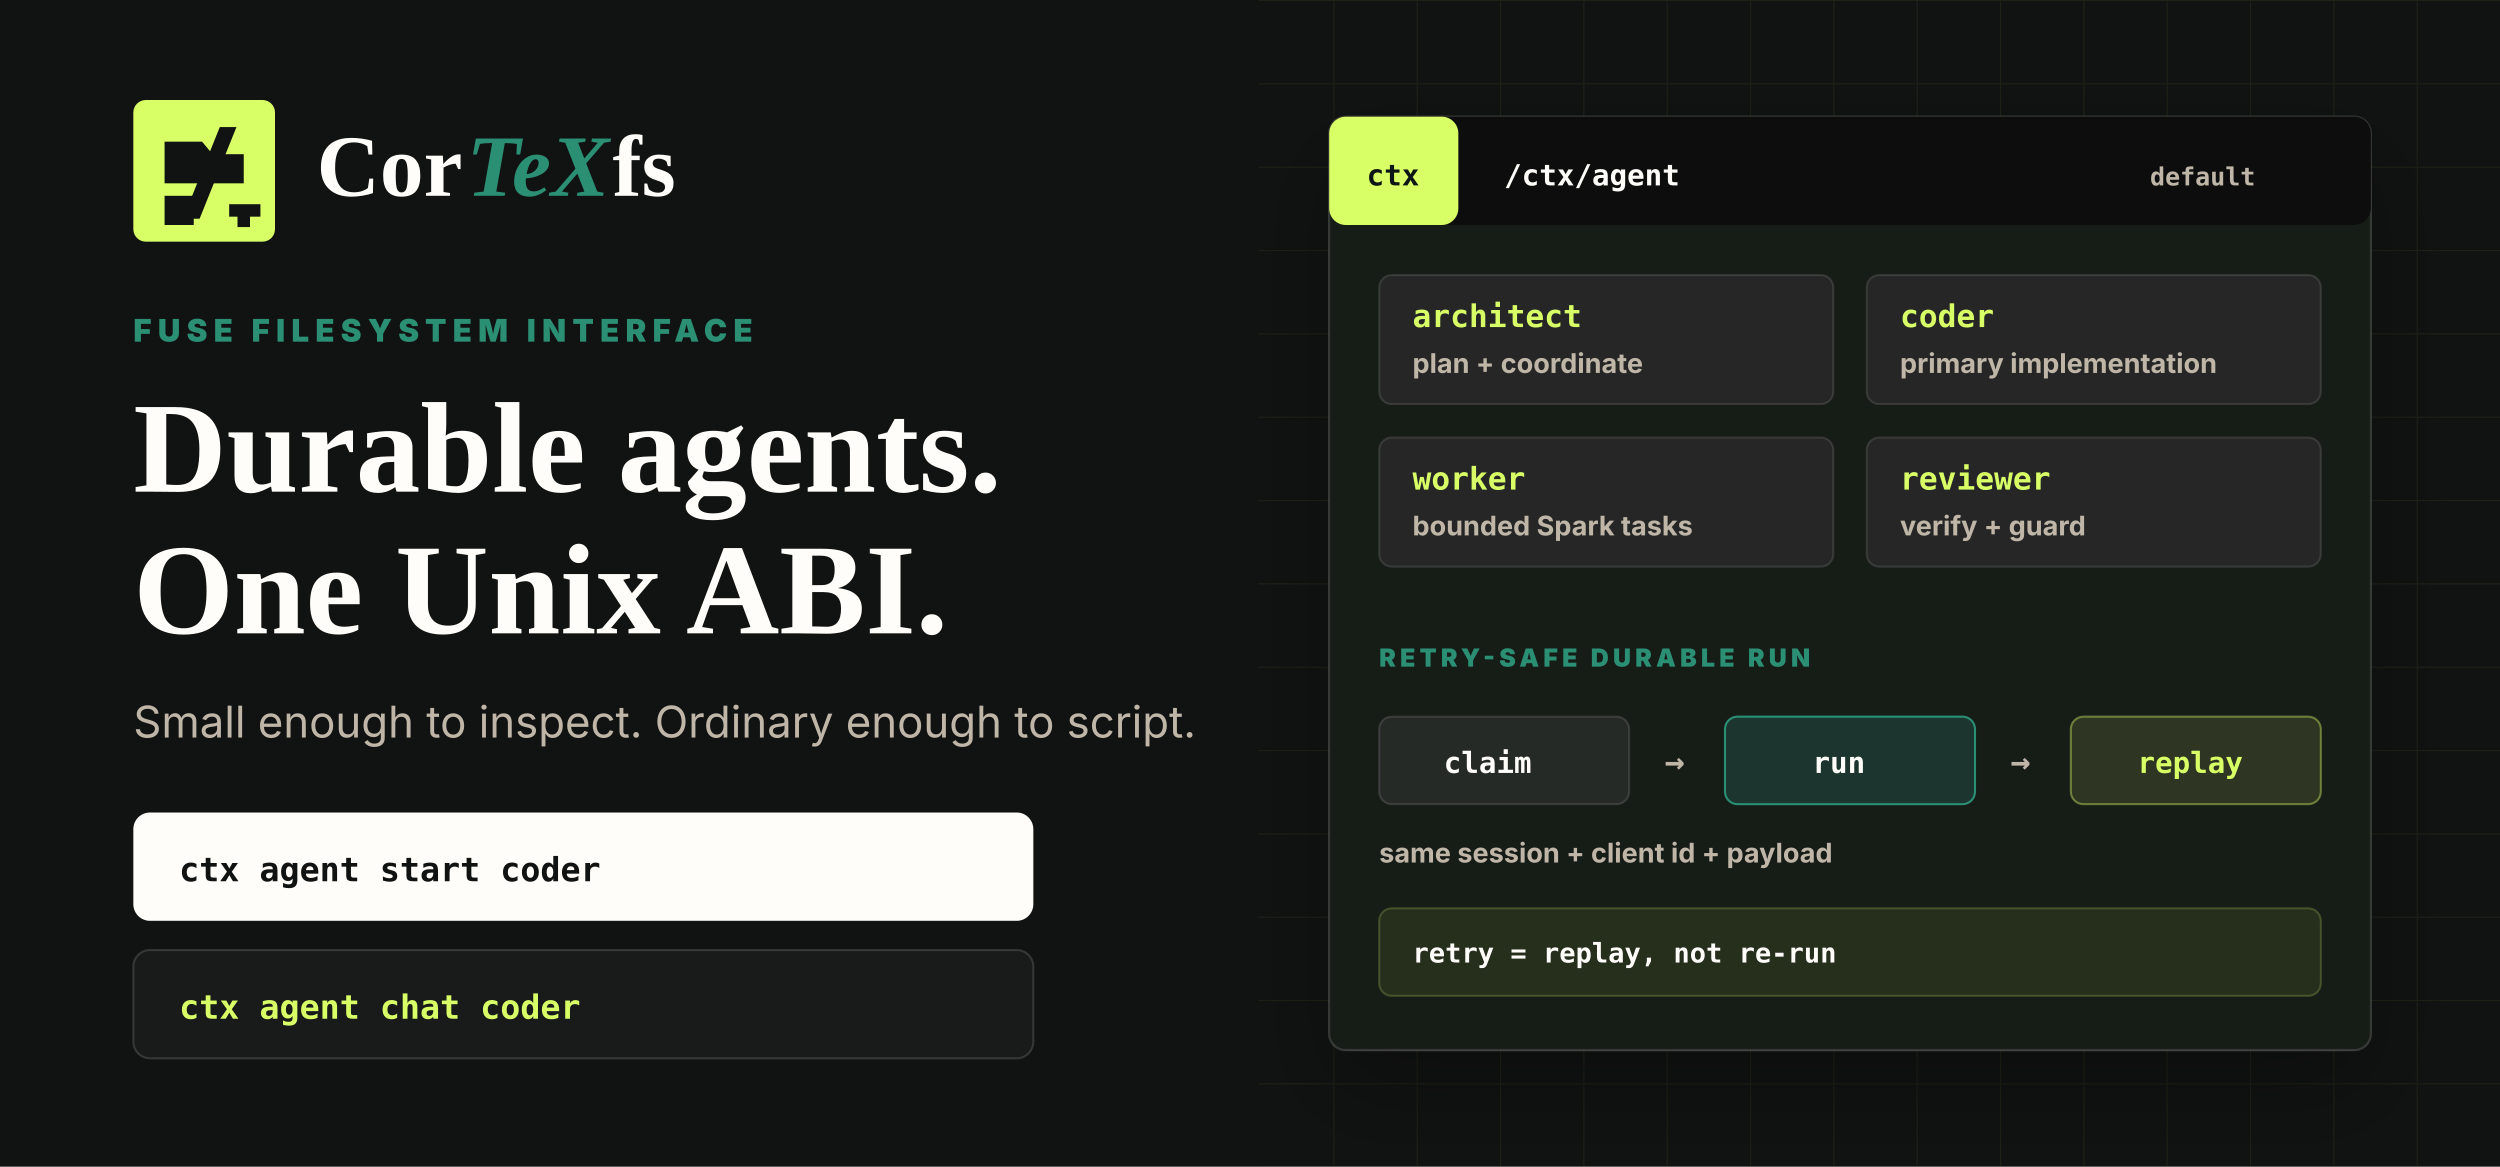
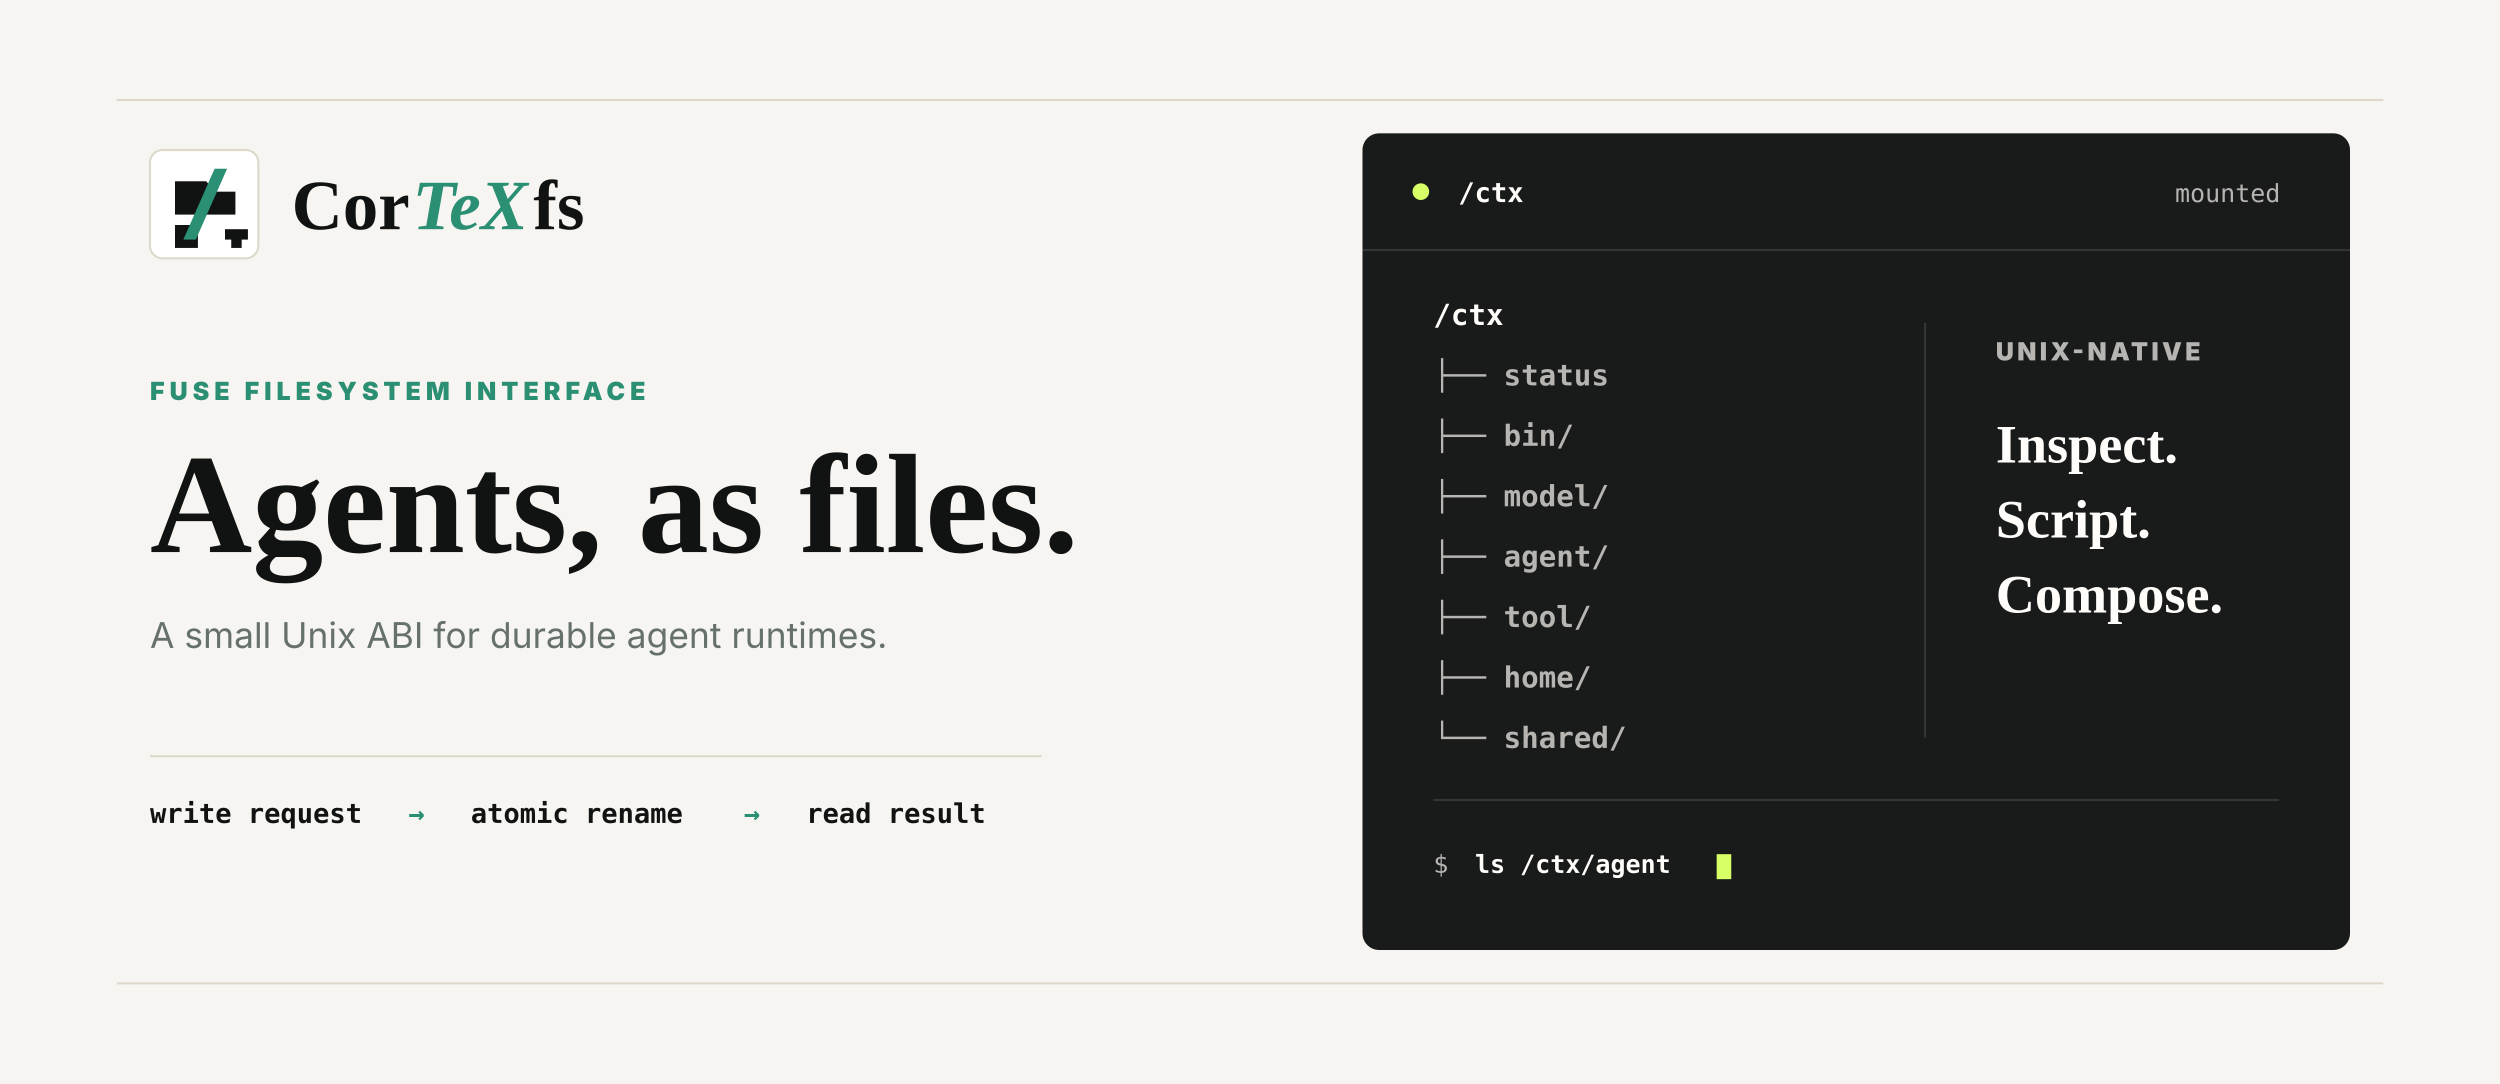
- <svg xmlns="http://www.w3.org/2000/svg" width="1200" height="560" viewBox="0 0 1200 560" role="img" aria-labelledby="title desc">
+ <svg xmlns="http://www.w3.org/2000/svg" width="1200" height="520" viewBox="0 0 1200 520" role="img" aria-labelledby="title desc">
  <defs>
-     <pattern id="grid" width="40" height="40" patternUnits="userSpaceOnUse">
-       <path d="M40 0H0V40" fill="none" stroke="#d8ff66" stroke-opacity=".06" />
-     </pattern>
-     <filter id="shadow" x="-8%" y="-10%" width="116%" height="120%">
-       <feDropShadow dx="0" dy="20" stdDeviation="22" flood-color="#000" flood-opacity=".28" />
-     </filter>
-     <style>.serif{font-family:Georgia,"Times New Roman",serif}.sans{font-family:Inter,ui-sans-serif,system-ui,-apple-system,"Segoe UI",sans-serif}.mono{font-family:ui-monospace,SFMono-Regular,Menlo,Consolas,monospace}.paper{fill:#fffdfa}.muted{fill:#bfb6a8}.mint{fill:#2a8f73}.lime{fill:#d8ff66}.ink{fill:#111312}.soft{fill:#fffdfa;fill-opacity:.06;stroke:#fffdfa;stroke-opacity:.11}</style>
+     <style>
+       .serif{font-family:Georgia,"Times New Roman",serif}.sans{font-family:Inter,ui-sans-serif,system-ui,-apple-system,"Segoe UI",sans-serif}.mono{font-family:ui-monospace,SFMono-Regular,Menlo,Consolas,monospace}.ink{fill:#111312}.slate{fill:#66716c}.mint{fill:#2a8f73}.paper{fill:#fffdfa}.coal-muted{fill:#fffdfa;fill-opacity:.68}.line{stroke:#ded8ca}
+     </style>
  </defs>
-   <rect width="1200" height="560" fill="#111312" />
-   <rect x="604" width="596" height="560" fill="url(#grid)" />
-   <g transform="translate(64 48)">
-     <rect width="68" height="68" rx="6" fill="#d8ff66" />
-     <path fill="#111312" d="M41.5 13h8L31.8 57h-8l17.7-44Z" />
-     <path fill="#111312" d="M15 20h18l5 6h15v14H15V20Zm0 26h14v14H15V46Zm31 4h15v6h-5v5h-6v-5h-4v-6Z" />
-     <text class="serif paper" x="88" y="46" font-size="42" font-weight="700">Cor</text>
-     <text class="serif mint" x="160" y="46" font-size="42" font-weight="700" font-style="italic">TeX</text>
-     <text class="serif paper" x="230" y="46" font-size="42" font-weight="700">fs</text>
-   </g>
-   <g transform="translate(64 164)">
-     <text class="sans mint" x="0" y="0" font-size="15" font-weight="900" letter-spacing="3">FUSE FILESYSTEM INTERFACE</text>
-     <text class="serif paper" x="0" y="72" font-size="62" font-weight="650">Durable agents.</text>
-     <text class="serif paper" x="0" y="140" font-size="62" font-weight="650">One Unix ABI.</text>
-     <text class="sans muted" x="0" y="190" font-size="21">Small enough to inspect. Ordinary enough to script.</text>
-     <rect x="0" y="226" width="432" height="52" rx="8" fill="#fffdfa" />
-     <text class="mono ink" x="22" y="259" font-size="16" font-weight="900">ctx agent start coder</text>
-     <rect x="0" y="292" width="432" height="52" rx="8" fill="#181b19" stroke="#fffdfa" stroke-opacity=".14" />
-     <text class="mono lime" x="22" y="325" font-size="16" font-weight="900">ctx agent chat coder</text>
-   </g>
-   <g transform="translate(638 56)" filter="url(#shadow)">
-     <rect width="500" height="448" rx="8" fill="#181b19" stroke="#fffdfa" stroke-opacity=".13" />
-     <rect width="500" height="52" rx="8" fill="#0f1110" />
-     <rect width="62" height="52" rx="8" fill="#d8ff66" />
-     <text class="mono ink" x="18" y="33" font-size="14" font-weight="950">ctx</text>
-     <text class="mono paper" x="84" y="33" font-size="14" font-weight="850">/ctx/agent</text>
-     <text class="mono muted" x="394" y="33" font-size="12" font-weight="850">default</text>
-     <g transform="translate(24 76)">
-       <rect class="soft" width="218" height="62" rx="6" />
-       <text class="mono lime" x="16" y="25" font-size="15" font-weight="900">architect</text>
-       <text class="sans muted" x="16" y="47" font-size="13" font-weight="700">plan + coordinate</text>
-       <rect class="soft" x="234" width="218" height="62" rx="6" />
-       <text class="mono lime" x="250" y="25" font-size="15" font-weight="900">coder</text>
-       <text class="sans muted" x="250" y="47" font-size="13" font-weight="700">primary implementation</text>
-       <rect class="soft" y="78" width="218" height="62" rx="6" />
-       <text class="mono lime" x="16" y="103" font-size="15" font-weight="900">worker</text>
-       <text class="sans muted" x="16" y="125" font-size="13" font-weight="700">bounded Spark tasks</text>
-       <rect class="soft" x="234" y="78" width="218" height="62" rx="6" />
-       <text class="mono lime" x="250" y="103" font-size="15" font-weight="900">reviewer</text>
-       <text class="sans muted" x="250" y="125" font-size="13" font-weight="700">verify + guard</text>
-       <text class="sans mint" x="0" y="188" font-size="12" font-weight="900" letter-spacing="2">RETRY-SAFE DURABLE RUN</text>
-       <rect x="0" y="212" width="120" height="42" rx="6" fill="#fffdfa" fill-opacity=".07" stroke="#fffdfa" stroke-opacity=".12" />
-       <text class="mono paper" x="31" y="239" font-size="14" font-weight="850">claim</text>
-       <text class="mono muted" x="137" y="239" font-size="16" font-weight="850">→</text>
-       <rect x="166" y="212" width="120" height="42" rx="6" fill="#2a8f73" fill-opacity=".22" stroke="#2a8f73" />
-       <text class="mono paper" x="208" y="239" font-size="14" font-weight="850">run</text>
-       <text class="mono muted" x="303" y="239" font-size="16" font-weight="850">→</text>
-       <rect x="332" y="212" width="120" height="42" rx="6" fill="#d8ff66" fill-opacity=".12" stroke="#d8ff66" stroke-opacity=".4" />
-       <text class="mono lime" x="364" y="239" font-size="14" font-weight="850">replay</text>
-       <text class="sans muted" x="0" y="282" font-size="13" font-weight="700">same session + client id + payload</text>
-       <rect x="0" y="304" width="452" height="42" rx="6" fill="#d8ff66" fill-opacity=".08" stroke="#d8ff66" stroke-opacity=".2" />
-       <text class="mono paper" x="16" y="330" font-size="13" font-weight="850">retry = replay, not re-run</text>
+   <rect width="1200" height="520" fill="#f7f5f1" />
+   <path d="M56 48H1144M56 472H1144" class="line" stroke-width="1" />
+   <g transform="translate(72 72)">
+     <g aria-label="CortexFS">
+       <rect width="52" height="52" rx="6" fill="#fff" stroke="#ded8ca" />
+       <path class="ink" d="M12 15h15l4 5h10v11H12V15Zm0 21h11v11H12V36Zm24 2h11v5h-3v4h-5v-4h-3v-5Z" />
+       <path class="mint" d="M31 9h6L22 43h-6L31 9Z" />
+       <text class="serif ink" x="68" y="38" font-size="34" font-weight="700">Cor</text>
+       <text class="serif mint" x="126" y="38" font-size="34" font-weight="700" font-style="italic">TeX</text>
+       <text class="serif ink" x="184" y="38" font-size="34" font-weight="700">fs</text>
+     </g>
+     <text class="sans mint" y="120" font-size="12" font-weight="900" letter-spacing="2.4">FUSE FILESYSTEM INTERFACE</text>
+     <text class="serif ink" y="193" font-size="68" font-weight="600">Agents, as files.</text>
+     <text class="sans slate" y="239" font-size="17">A small Unix ABI for durable agent runtimes.</text>
+     <g transform="translate(0 291)">
+       <path d="M0 0H428" class="line" />
+       <text class="mono ink" y="32" font-size="13" font-weight="800">write request</text>
+       <text class="mono mint" x="124" y="32" font-size="13" font-weight="900">→</text>
+       <text class="mono ink" x="154" y="32" font-size="13" font-weight="800">atomic rename</text>
+       <text class="mono mint" x="285" y="32" font-size="13" font-weight="900">→</text>
+       <text class="mono ink" x="315" y="32" font-size="13" font-weight="800">read result</text>
    </g>
  </g>
+   <g transform="translate(654 64)">
+     <rect width="474" height="392" rx="8" fill="#181b19" />
+     <path d="M0 56H474" stroke="#fffdfa" stroke-opacity=".12" />
+     <circle cx="28" cy="28" r="4" fill="#d8ff66" />
+     <text class="mono paper" x="46" y="33" font-size="13" font-weight="850">/ctx</text>
+     <text class="mono coal-muted" x="390" y="33" font-size="12">mounted</text>
+     <g class="mono" font-size="14" font-weight="800">
+       <text class="paper" x="34" y="92">/ctx</text>
+       <text class="coal-muted" x="34" y="121">├── <tspan class="paper">status</tspan>
+       </text>
+       <text class="coal-muted" x="34" y="150">├── <tspan class="paper">bin/</tspan>
+       </text>
+       <text class="coal-muted" x="34" y="179">├── <tspan class="paper">model/</tspan>
+       </text>
+       <text class="coal-muted" x="34" y="208">├── <tspan class="paper">agent/</tspan>
+       </text>
+       <text class="coal-muted" x="34" y="237">├── <tspan class="paper">tool/</tspan>
+       </text>
+       <text class="coal-muted" x="34" y="266">├── <tspan class="paper">home/</tspan>
+       </text>
+       <text class="coal-muted" x="34" y="295">└── <tspan class="paper">shared/</tspan>
+       </text>
+     </g>
+     <path d="M270 91V290" stroke="#fffdfa" stroke-opacity=".12" />
+     <text class="sans coal-muted" x="304" y="109" font-size="12" font-weight="900" letter-spacing="1.6">UNIX-NATIVE</text>
+     <text class="serif paper" x="304" y="158" font-size="26" font-weight="600">Inspect.</text>
+     <text class="serif paper" x="304" y="194" font-size="26" font-weight="600">Script.</text>
+     <text class="serif paper" x="304" y="230" font-size="26" font-weight="600">Compose.</text>
+     <path d="M34 320H440" stroke="#fffdfa" stroke-opacity=".12" />
+     <text class="mono coal-muted" x="34" y="355" font-size="12">$</text>
+     <text class="mono paper" x="54" y="355" font-size="12" font-weight="800">ls /ctx/agent</text>
+     <rect x="170" y="346" width="7" height="12" fill="#d8ff66" />
+   </g>
</svg>
